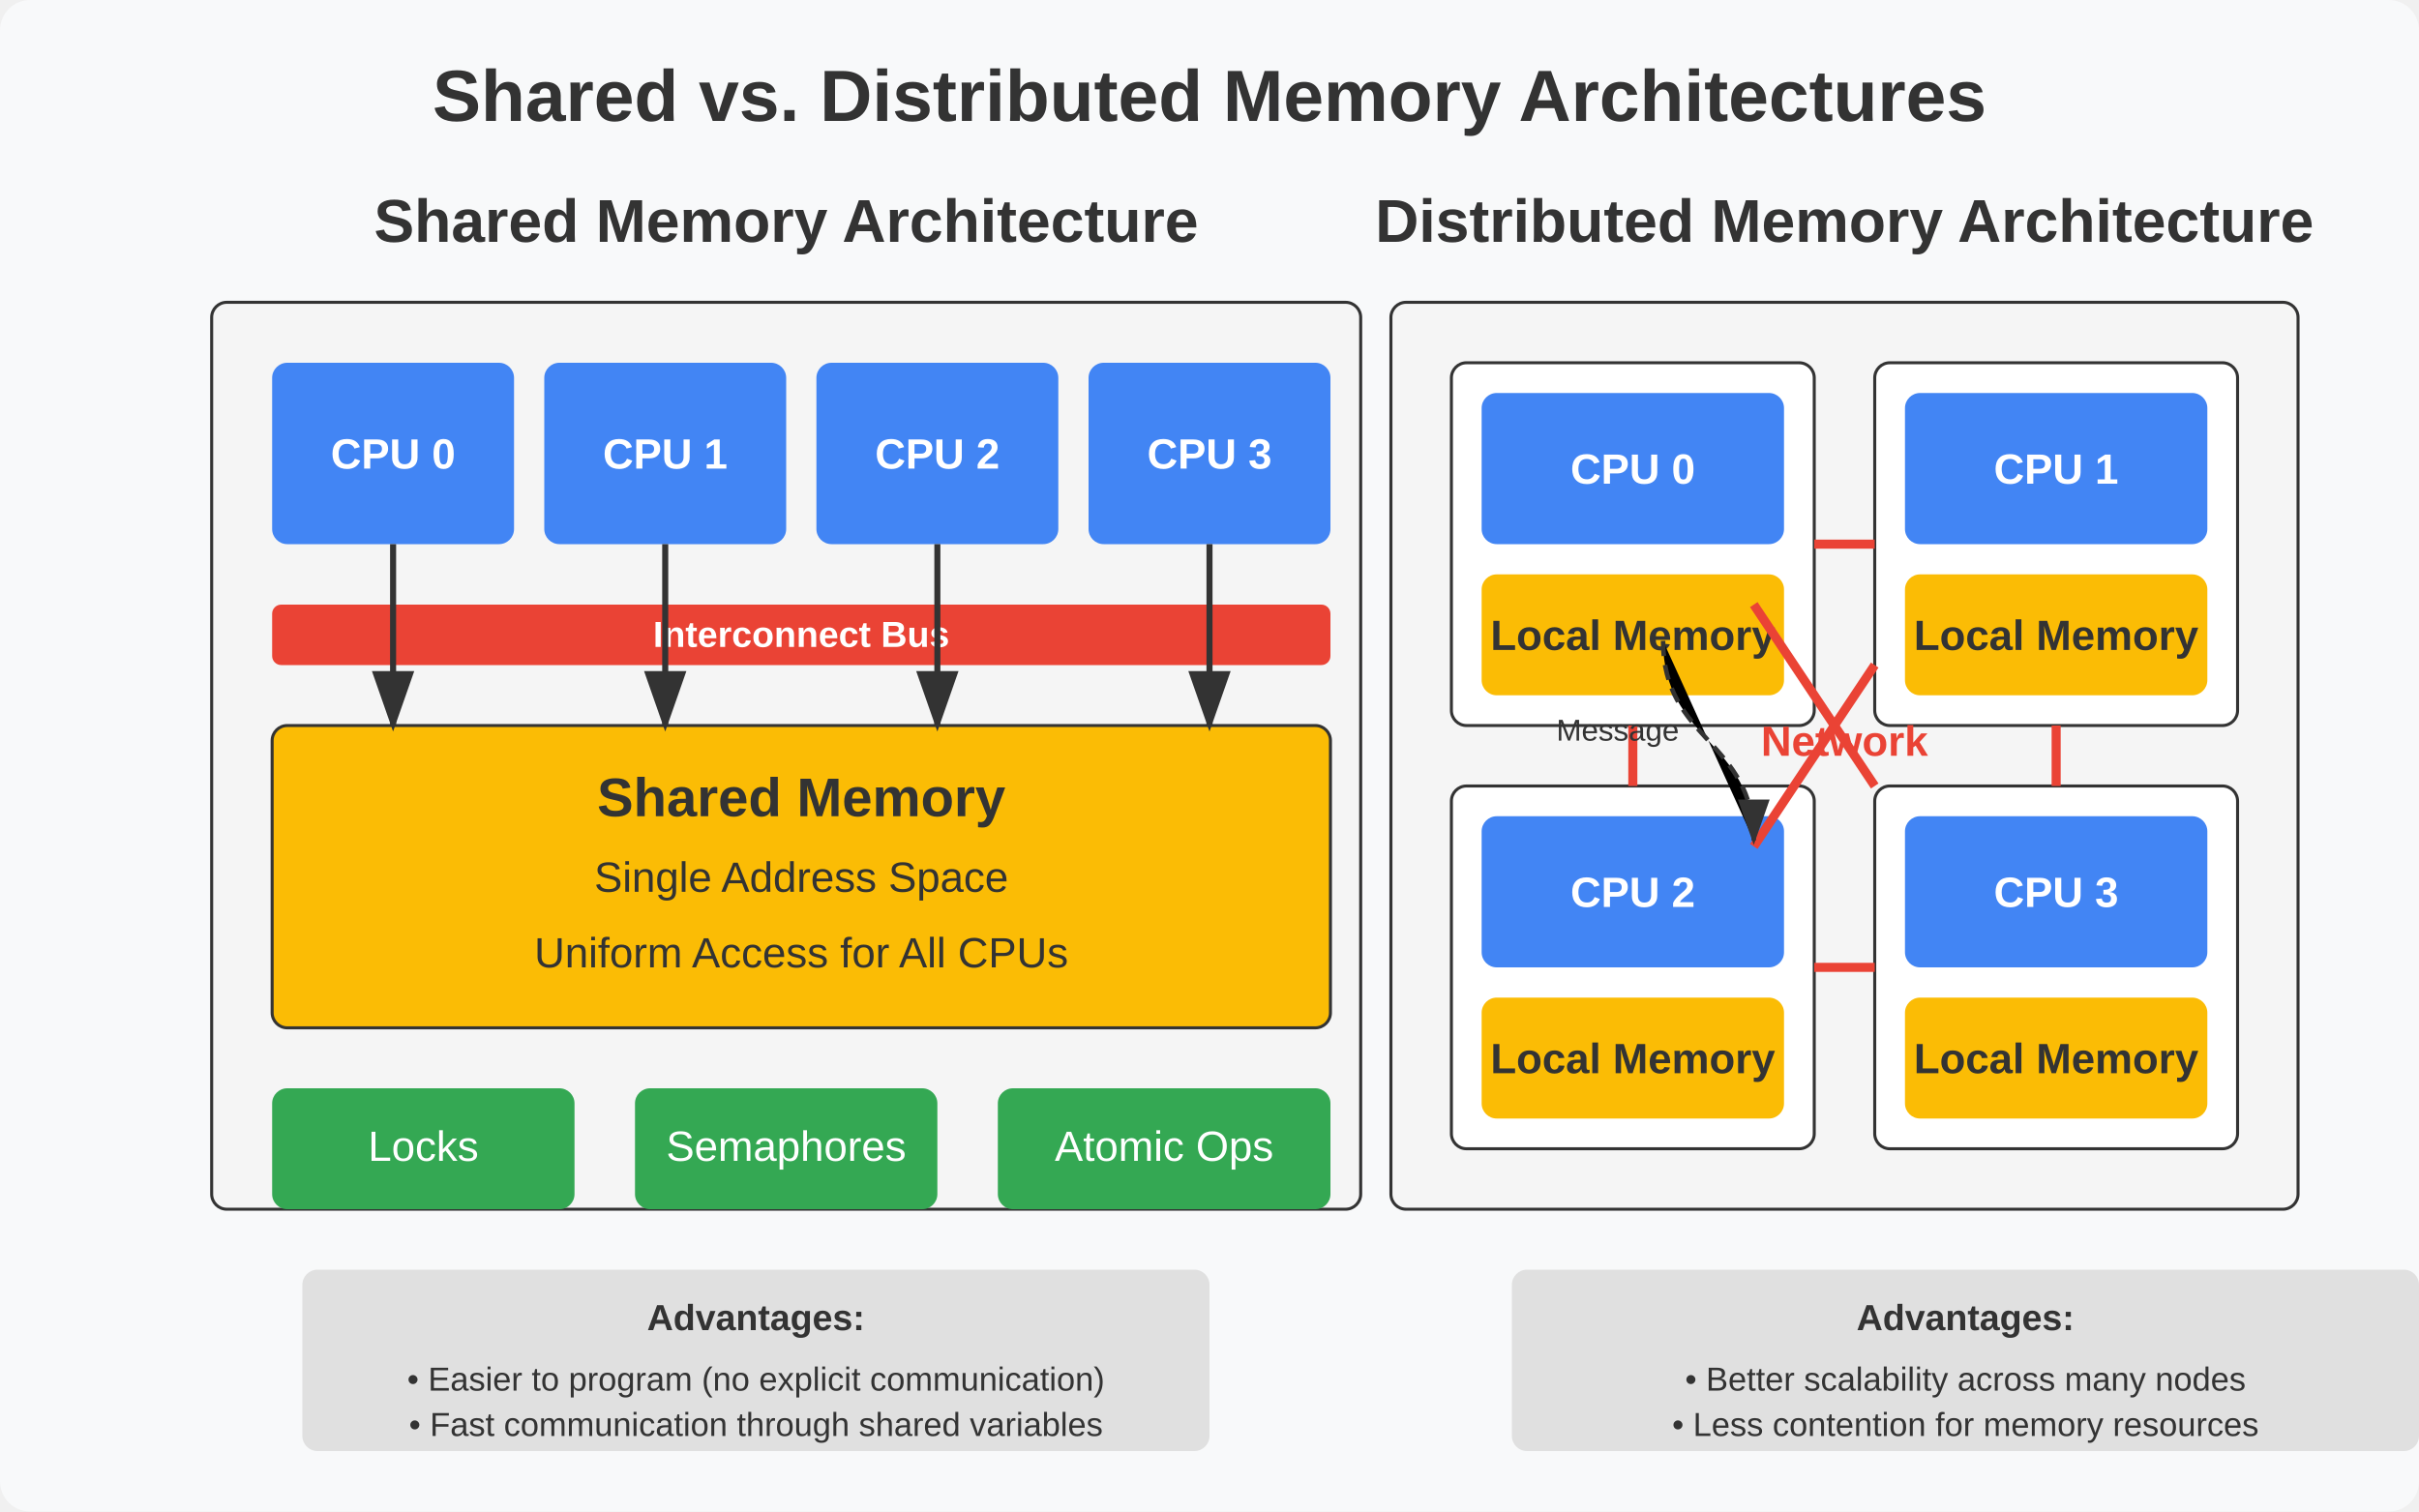
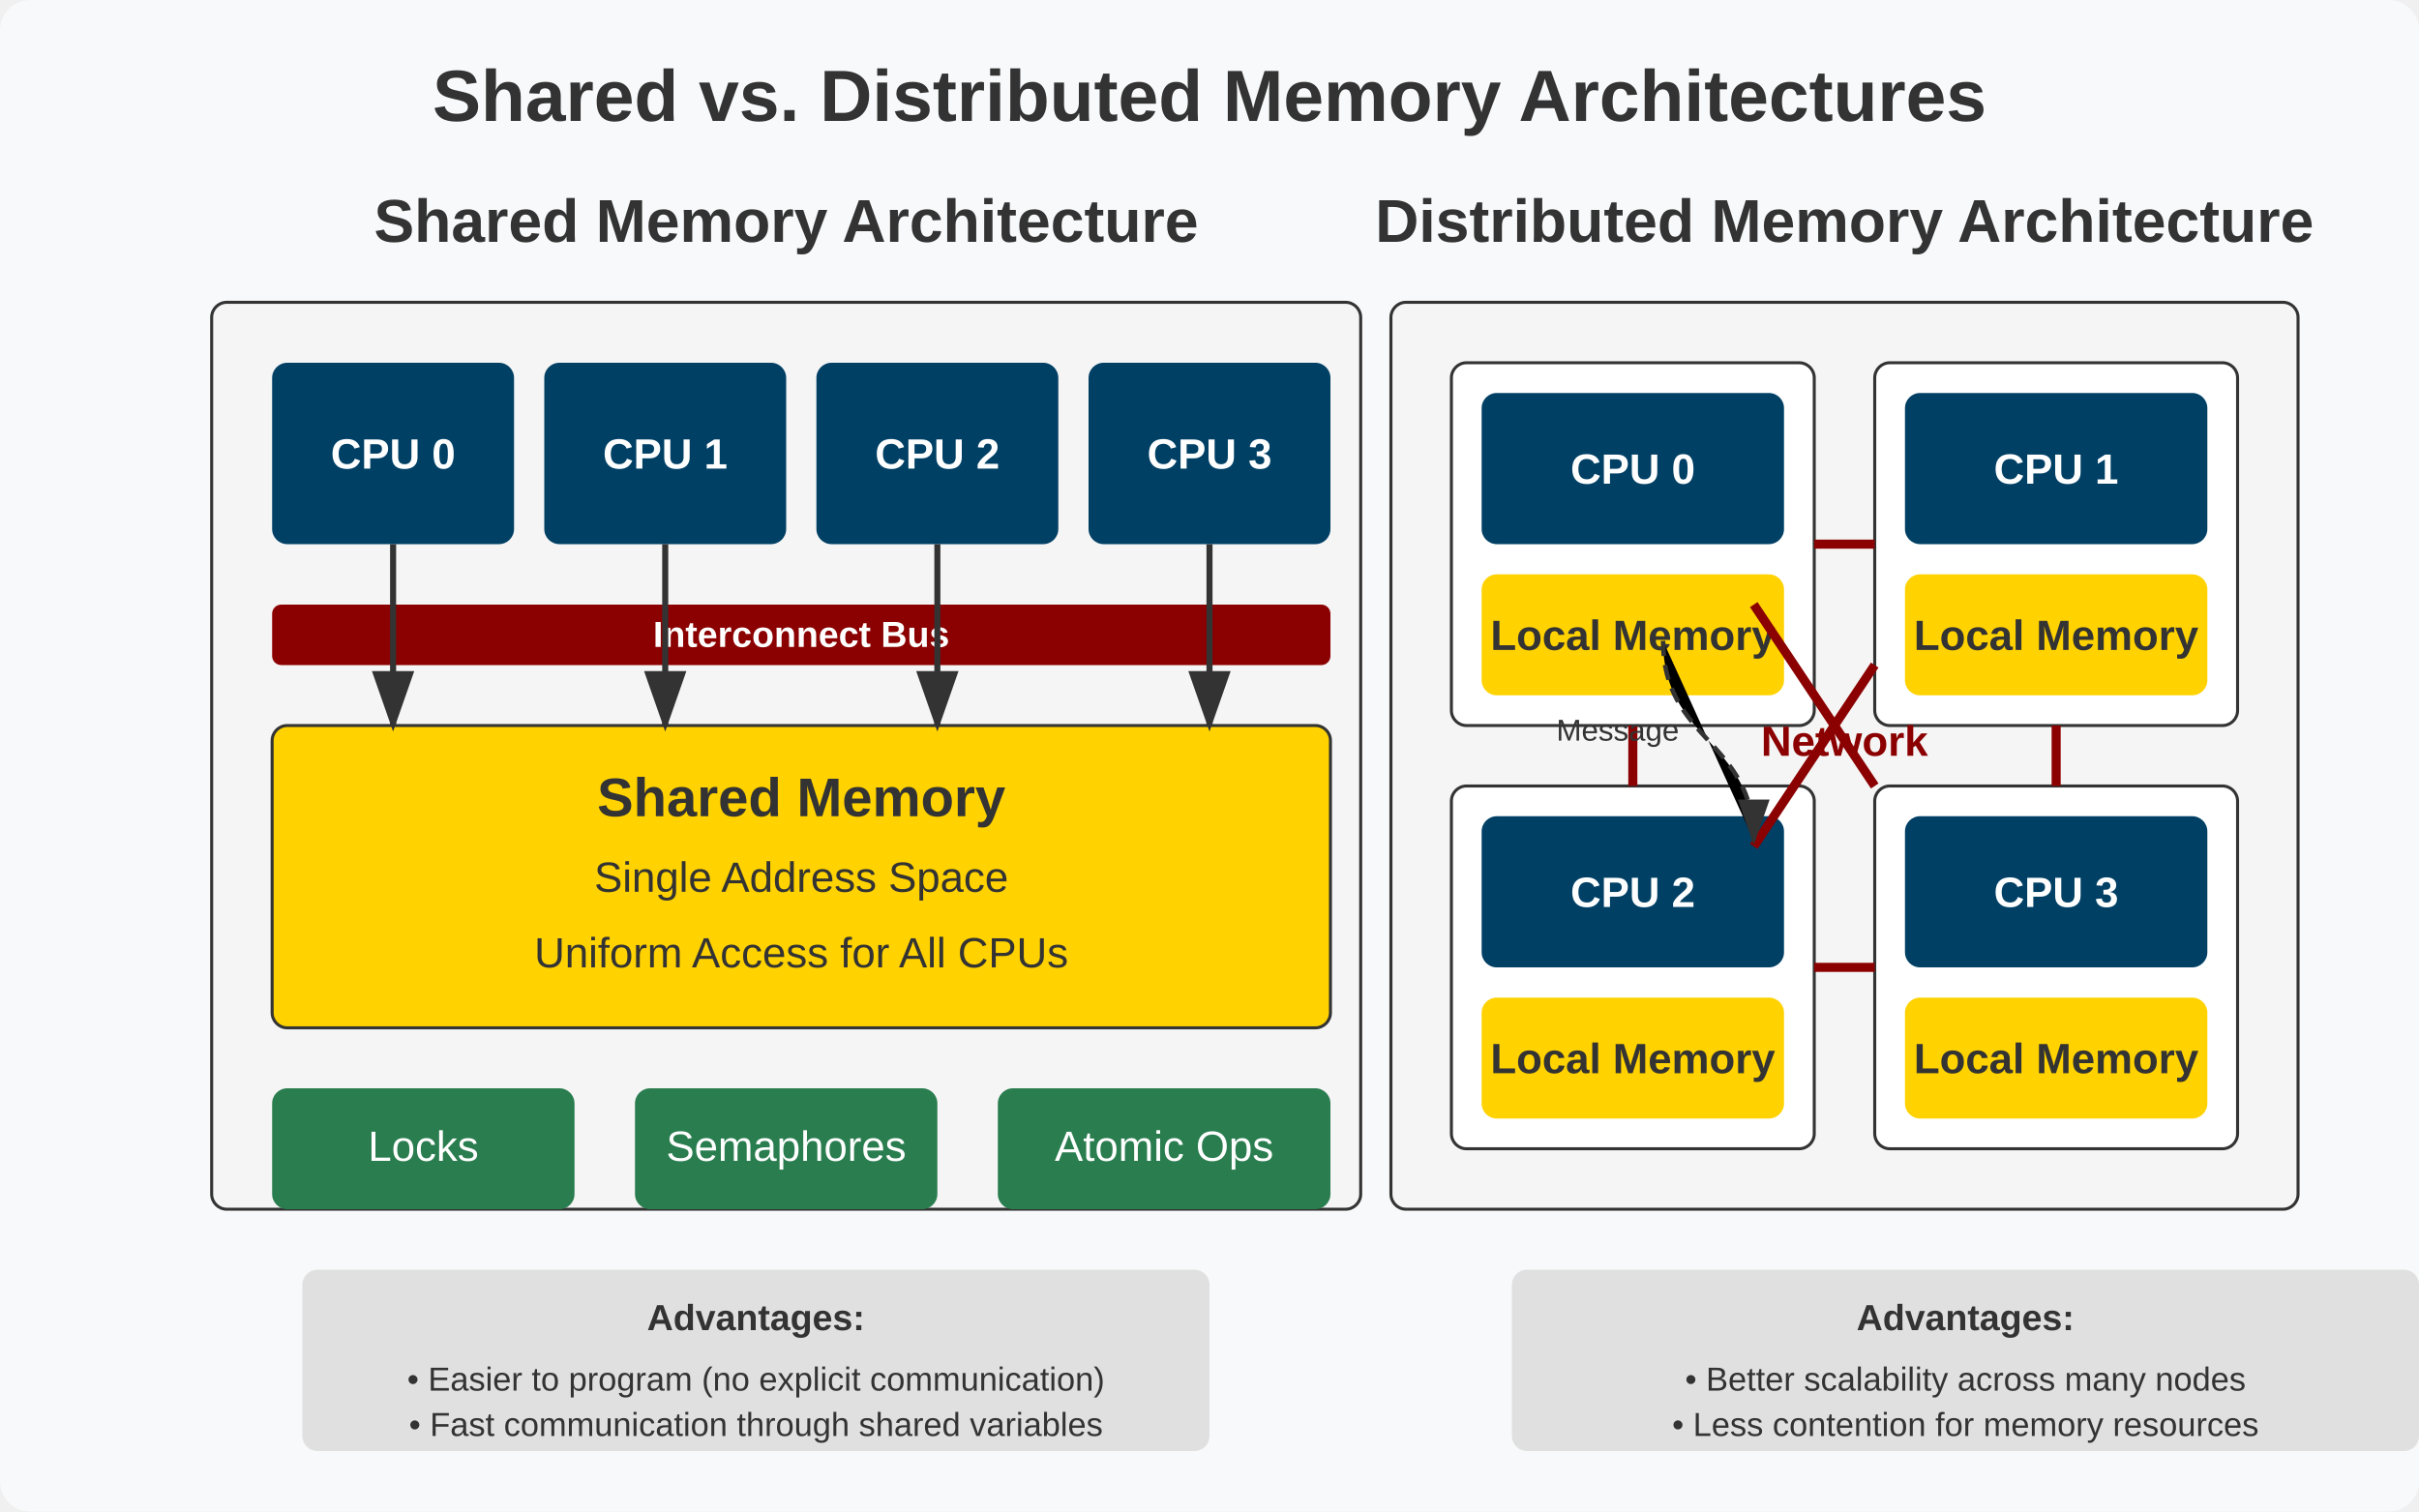
<svg xmlns="http://www.w3.org/2000/svg" viewBox="0 0 800 500">
+   <defs>
+     <marker id="arrow" markerWidth="10" markerHeight="7" refX="9" refY="3.5" orient="auto">
+       <polygon points="0 0, 10 3.5, 0 7" fill="#333" />
+     </marker>
+   </defs>
  <rect width="800" height="500" fill="#f8f9fa" rx="10" ry="10" />
  <text x="400" y="40" font-family="Arial, sans-serif" font-size="24" font-weight="bold" text-anchor="middle" fill="#333">Shared vs. Distributed Memory Architectures</text>
  <text x="260" y="80" font-family="Arial, sans-serif" font-size="20" font-weight="bold" text-anchor="middle" fill="#333">Shared Memory Architecture</text>
  <rect x="70" y="100" width="380" height="300" fill="#f5f5f5" stroke="#333" stroke-width="1" rx="5" ry="5" />
-   <rect x="90" y="120" width="80" height="60" fill="#4285f4" rx="5" ry="5" />
+   <rect x="90" y="120" width="80" height="60" fill="#004065" rx="5" ry="5" />
  <text x="130" y="155" font-family="Arial, sans-serif" font-size="14" font-weight="bold" text-anchor="middle" fill="white">CPU 0</text>
-   <rect x="180" y="120" width="80" height="60" fill="#4285f4" rx="5" ry="5" />
+   <rect x="180" y="120" width="80" height="60" fill="#004065" rx="5" ry="5" />
  <text x="220" y="155" font-family="Arial, sans-serif" font-size="14" font-weight="bold" text-anchor="middle" fill="white">CPU 1</text>
-   <rect x="270" y="120" width="80" height="60" fill="#4285f4" rx="5" ry="5" />
+   <rect x="270" y="120" width="80" height="60" fill="#004065" rx="5" ry="5" />
  <text x="310" y="155" font-family="Arial, sans-serif" font-size="14" font-weight="bold" text-anchor="middle" fill="white">CPU 2</text>
-   <rect x="360" y="120" width="80" height="60" fill="#4285f4" rx="5" ry="5" />
+   <rect x="360" y="120" width="80" height="60" fill="#004065" rx="5" ry="5" />
  <text x="400" y="155" font-family="Arial, sans-serif" font-size="14" font-weight="bold" text-anchor="middle" fill="white">CPU 3</text>
-   <rect x="90" y="200" width="350" height="20" fill="#ea4335" rx="3" ry="3" />
+   <rect x="90" y="200" width="350" height="20" fill="#8B0000" rx="3" ry="3" />
  <text x="265" y="214" font-family="Arial, sans-serif" font-size="12" font-weight="bold" text-anchor="middle" fill="white">Interconnect Bus</text>
-   <rect x="90" y="240" width="350" height="100" fill="#fbbc05" rx="5" ry="5" stroke="#333" stroke-width="1" />
+   <rect x="90" y="240" width="350" height="100" fill="#FFD200" rx="5" ry="5" stroke="#333" stroke-width="1" />
  <text x="265" y="270" font-family="Arial, sans-serif" font-size="18" font-weight="bold" text-anchor="middle" fill="#333">Shared Memory</text>
  <text x="265" y="295" font-family="Arial, sans-serif" font-size="14" text-anchor="middle" fill="#333">Single Address Space</text>
  <text x="265" y="320" font-family="Arial, sans-serif" font-size="14" text-anchor="middle" fill="#333">Uniform Access for All CPUs</text>
  <path d="M130 180 L130 240" stroke="#333" stroke-width="2" marker-end="url(#arrow)" />
  <path d="M220 180 L220 240" stroke="#333" stroke-width="2" marker-end="url(#arrow)" />
  <path d="M310 180 L310 240" stroke="#333" stroke-width="2" marker-end="url(#arrow)" />
  <path d="M400 180 L400 240" stroke="#333" stroke-width="2" marker-end="url(#arrow)" />
-   <rect x="90" y="360" width="100" height="40" fill="#34a853" rx="5" ry="5" />
+   <rect x="90" y="360" width="100" height="40" fill="#2a7d4f" rx="5" ry="5" />
  <text x="140" y="384" font-family="Arial, sans-serif" font-size="14" text-anchor="middle" fill="white">Locks</text>
-   <rect x="210" y="360" width="100" height="40" fill="#34a853" rx="5" ry="5" />
+   <rect x="210" y="360" width="100" height="40" fill="#2a7d4f" rx="5" ry="5" />
  <text x="260" y="384" font-family="Arial, sans-serif" font-size="14" text-anchor="middle" fill="white">Semaphores</text>
-   <rect x="330" y="360" width="110" height="40" fill="#34a853" rx="5" ry="5" />
+   <rect x="330" y="360" width="110" height="40" fill="#2a7d4f" rx="5" ry="5" />
  <text x="385" y="384" font-family="Arial, sans-serif" font-size="14" text-anchor="middle" fill="white">Atomic Ops</text>
  <text x="610" y="80" font-family="Arial, sans-serif" font-size="20" font-weight="bold" text-anchor="middle" fill="#333">Distributed Memory Architecture</text>
  <rect x="460" y="100" width="300" height="300" fill="#f5f5f5" stroke="#333" stroke-width="1" rx="5" ry="5" />
  <rect x="480" y="120" width="120" height="120" fill="#fff" stroke="#333" stroke-width="1" rx="5" ry="5" />
-   <rect x="490" y="130" width="100" height="50" fill="#4285f4" rx="5" ry="5" />
+   <rect x="490" y="130" width="100" height="50" fill="#004065" rx="5" ry="5" />
  <text x="540" y="160" font-family="Arial, sans-serif" font-size="14" font-weight="bold" text-anchor="middle" fill="white">CPU 0</text>
-   <rect x="490" y="190" width="100" height="40" fill="#fbbc05" rx="5" ry="5" />
+   <rect x="490" y="190" width="100" height="40" fill="#FFD200" rx="5" ry="5" />
  <text x="540" y="215" font-family="Arial, sans-serif" font-size="14" font-weight="bold" text-anchor="middle" fill="#333">Local Memory</text>
  <rect x="620" y="120" width="120" height="120" fill="#fff" stroke="#333" stroke-width="1" rx="5" ry="5" />
-   <rect x="630" y="130" width="100" height="50" fill="#4285f4" rx="5" ry="5" />
+   <rect x="630" y="130" width="100" height="50" fill="#004065" rx="5" ry="5" />
  <text x="680" y="160" font-family="Arial, sans-serif" font-size="14" font-weight="bold" text-anchor="middle" fill="white">CPU 1</text>
-   <rect x="630" y="190" width="100" height="40" fill="#fbbc05" rx="5" ry="5" />
+   <rect x="630" y="190" width="100" height="40" fill="#FFD200" rx="5" ry="5" />
  <text x="680" y="215" font-family="Arial, sans-serif" font-size="14" font-weight="bold" text-anchor="middle" fill="#333">Local Memory</text>
  <rect x="480" y="260" width="120" height="120" fill="#fff" stroke="#333" stroke-width="1" rx="5" ry="5" />
-   <rect x="490" y="270" width="100" height="50" fill="#4285f4" rx="5" ry="5" />
+   <rect x="490" y="270" width="100" height="50" fill="#004065" rx="5" ry="5" />
  <text x="540" y="300" font-family="Arial, sans-serif" font-size="14" font-weight="bold" text-anchor="middle" fill="white">CPU 2</text>
-   <rect x="490" y="330" width="100" height="40" fill="#fbbc05" rx="5" ry="5" />
+   <rect x="490" y="330" width="100" height="40" fill="#FFD200" rx="5" ry="5" />
  <text x="540" y="355" font-family="Arial, sans-serif" font-size="14" font-weight="bold" text-anchor="middle" fill="#333">Local Memory</text>
  <rect x="620" y="260" width="120" height="120" fill="#fff" stroke="#333" stroke-width="1" rx="5" ry="5" />
-   <rect x="630" y="270" width="100" height="50" fill="#4285f4" rx="5" ry="5" />
+   <rect x="630" y="270" width="100" height="50" fill="#004065" rx="5" ry="5" />
  <text x="680" y="300" font-family="Arial, sans-serif" font-size="14" font-weight="bold" text-anchor="middle" fill="white">CPU 3</text>
-   <rect x="630" y="330" width="100" height="40" fill="#fbbc05" rx="5" ry="5" />
+   <rect x="630" y="330" width="100" height="40" fill="#FFD200" rx="5" ry="5" />
  <text x="680" y="355" font-family="Arial, sans-serif" font-size="14" font-weight="bold" text-anchor="middle" fill="#333">Local Memory</text>
-   <path d="M600 180 L620 180" stroke="#ea4335" stroke-width="3" />
-   <path d="M600 320 L620 320" stroke="#ea4335" stroke-width="3" />
-   <path d="M540 240 L540 260" stroke="#ea4335" stroke-width="3" />
-   <path d="M680 240 L680 260" stroke="#ea4335" stroke-width="3" />
-   <path d="M580 200 L620 260" stroke="#ea4335" stroke-width="3" />
-   <path d="M580 280 L620 220" stroke="#ea4335" stroke-width="3" />
-   <text x="610" y="250" font-family="Arial, sans-serif" font-size="14" font-weight="bold" text-anchor="middle" fill="#ea4335">Network</text>
+   <path d="M600 180 L620 180" stroke="#8B0000" stroke-width="3" />
+   <path d="M600 320 L620 320" stroke="#8B0000" stroke-width="3" />
+   <path d="M540 240 L540 260" stroke="#8B0000" stroke-width="3" />
+   <path d="M680 240 L680 260" stroke="#8B0000" stroke-width="3" />
+   <path d="M580 200 L620 260" stroke="#8B0000" stroke-width="3" />
+   <path d="M580 280 L620 220" stroke="#8B0000" stroke-width="3" />
+   <text x="610" y="250" font-family="Arial, sans-serif" font-size="14" font-weight="bold" text-anchor="middle" fill="#8B0000">Network</text>
  <path d="M550 212 C550 245, 580 245, 580 278" stroke="#333" stroke-width="1.5" stroke-dasharray="5,3" marker-end="url(#arrow)" />
  <text x="535" y="245" font-family="Arial, sans-serif" font-size="10" text-anchor="middle" fill="#333">Message</text>
  <rect x="100" y="420" width="300" height="60" fill="#e0e0e0" rx="5" ry="5" />
  <text x="250" y="440" font-family="Arial, sans-serif" font-size="12" font-weight="bold" text-anchor="middle" fill="#333">Advantages:</text>
  <text x="250" y="460" font-family="Arial, sans-serif" font-size="11" text-anchor="middle" fill="#333">• Easier to program (no explicit communication)</text>
  <text x="250" y="475" font-family="Arial, sans-serif" font-size="11" text-anchor="middle" fill="#333">• Fast communication through shared variables</text>
  <rect x="500" y="420" width="300" height="60" fill="#e0e0e0" rx="5" ry="5" />
  <text x="650" y="440" font-family="Arial, sans-serif" font-size="12" font-weight="bold" text-anchor="middle" fill="#333">Advantages:</text>
  <text x="650" y="460" font-family="Arial, sans-serif" font-size="11" text-anchor="middle" fill="#333">• Better scalability across many nodes</text>
  <text x="650" y="475" font-family="Arial, sans-serif" font-size="11" text-anchor="middle" fill="#333">• Less contention for memory resources</text>
-   <defs>
-     <marker id="arrow" markerWidth="10" markerHeight="7" refX="9" refY="3.5" orient="auto">
-       <polygon points="0 0, 10 3.5, 0 7" fill="#333" />
-     </marker>
-   </defs>
</svg>
